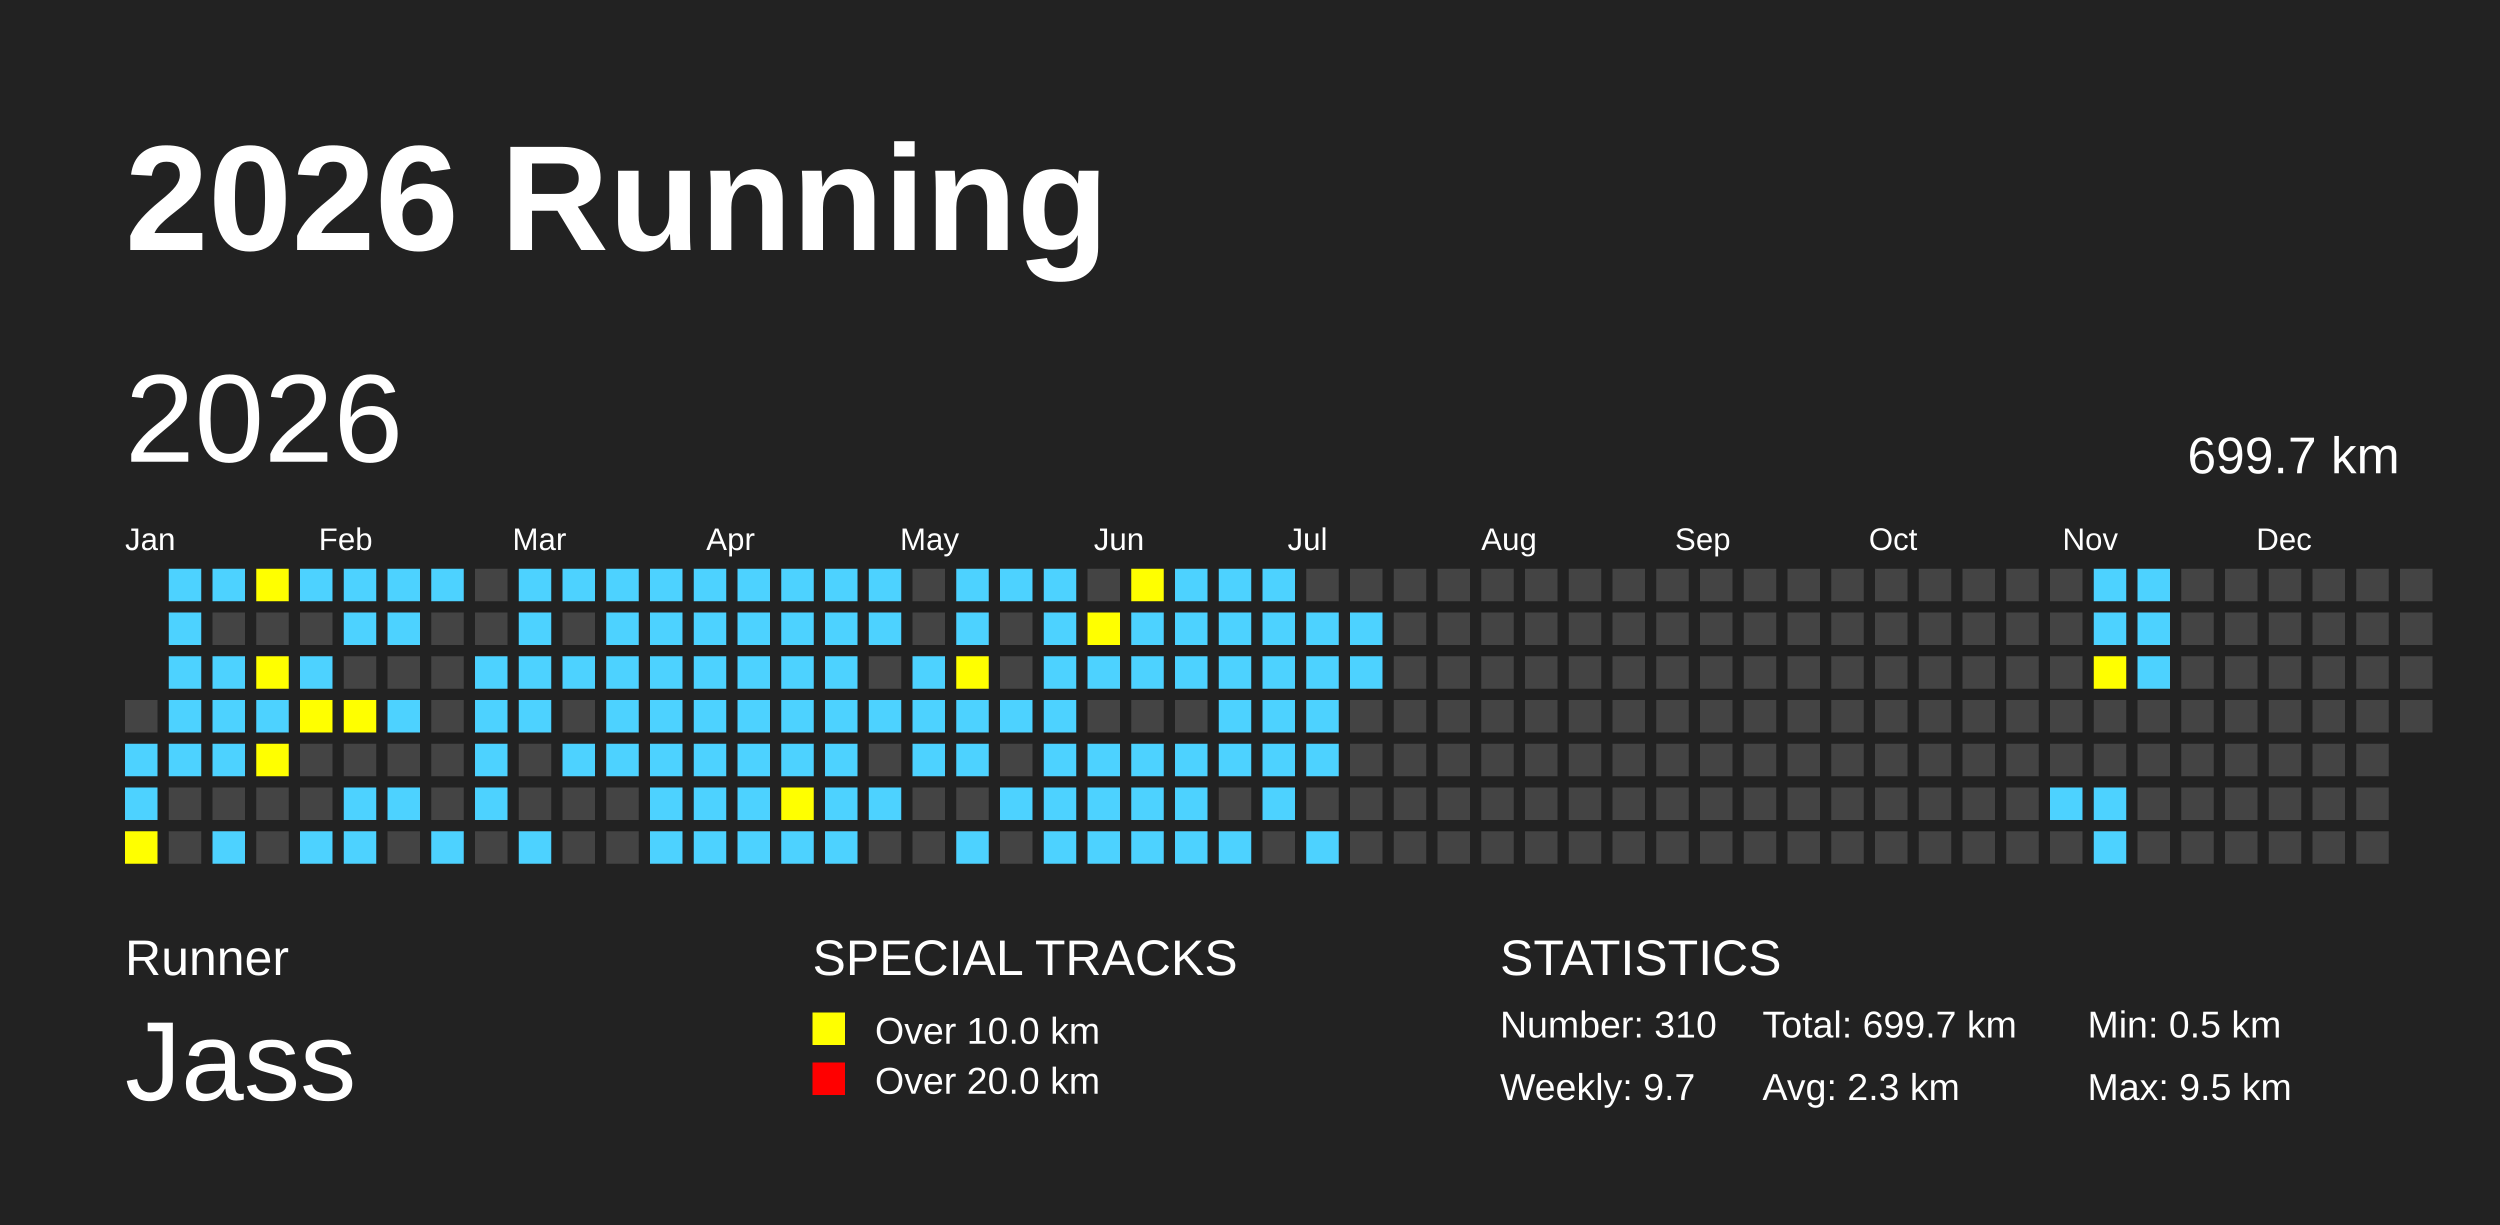
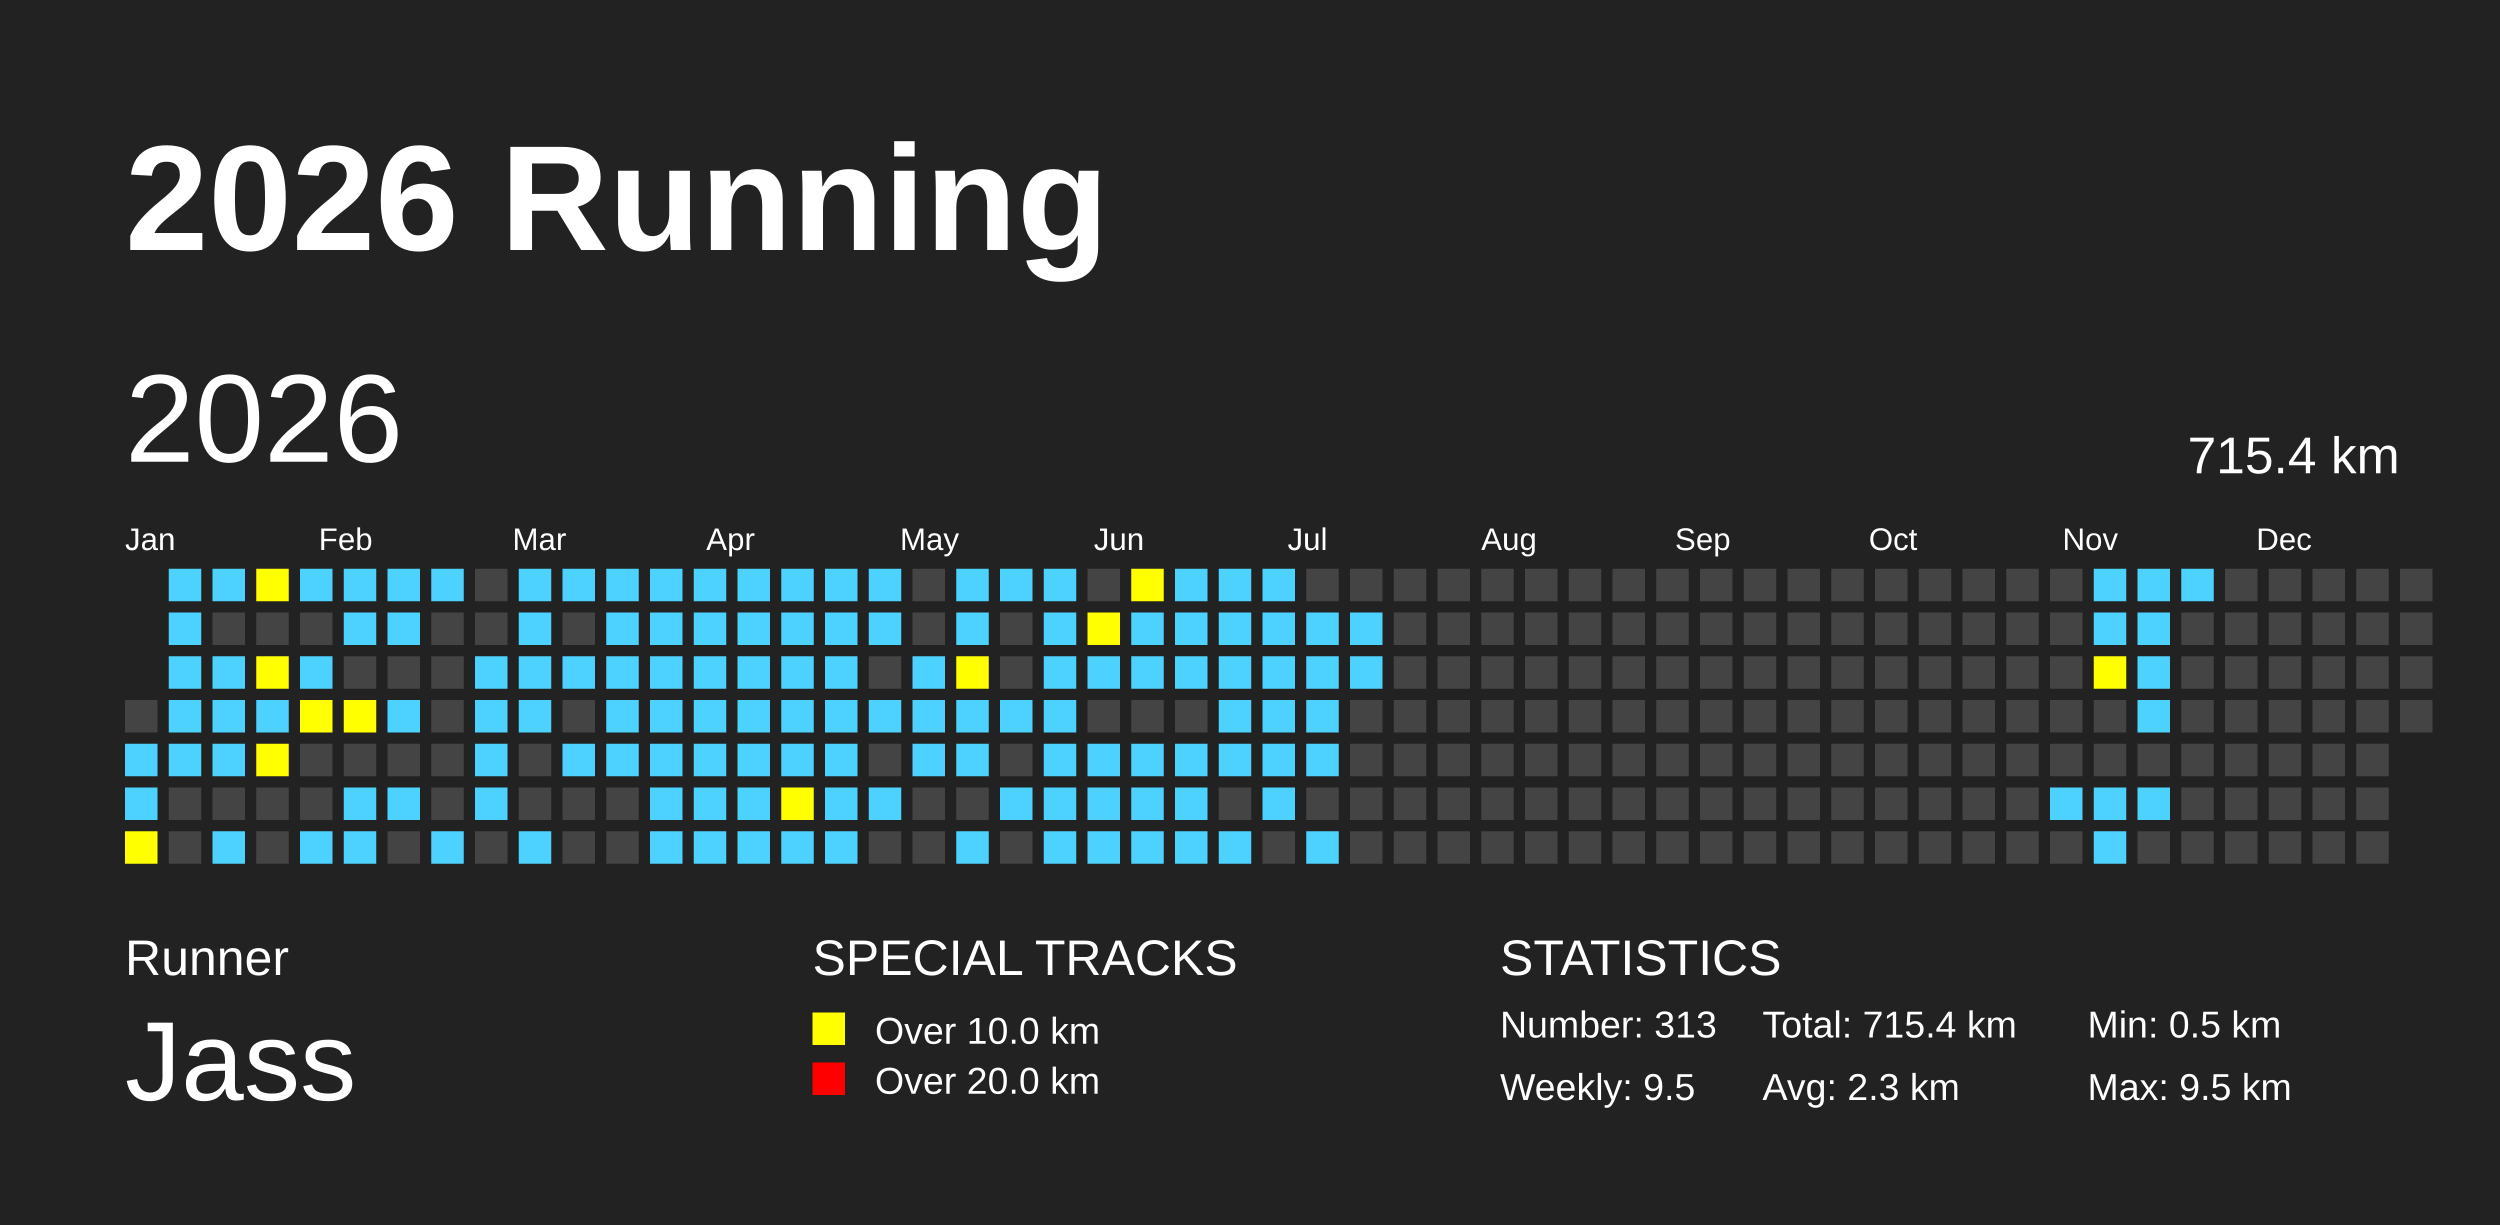
<svg xmlns="http://www.w3.org/2000/svg" baseProfile="full" height="98mm" version="1.1" viewBox="0,0,200,98" width="200mm">
  <defs />
  <rect fill="#222222" height="98" width="200" x="0" y="0" />
  <text fill="#FFFFFF" style="font-size:12px; font-family:Arial; font-weight:bold;" x="10" y="20">2026 Running</text>
  <text fill="#FFFFFF" style="font-size:4px; font-family:Arial" x="10" y="78">Runner</text>
  <text fill="#FFFFFF" style="font-size:9px; font-family:Arial" x="10" y="88">Jass</text>
  <text fill="#FFFFFF" style="font-size:4px; font-family:Arial" x="65" y="78">SPECIAL TRACKS</text>
  <rect fill="yellow" height="2.6" width="2.6" x="65" y="81" />
  <text fill="#FFFFFF" style="font-size:3px; font-family:Arial" x="70" y="83.5">Over 10.0 km</text>
  <rect fill="red" height="2.6" width="2.6" x="65" y="85" />
  <text fill="#FFFFFF" style="font-size:3px; font-family:Arial" x="70" y="87.5">Over 20.0 km</text>
  <text fill="#FFFFFF" style="font-size:4px; font-family:Arial" x="120" y="78">STATISTICS</text>
-   <text fill="#FFFFFF" style="font-size:3px; font-family:Arial" x="120" y="83">Number: 310</text>
-   <text fill="#FFFFFF" style="font-size:3px; font-family:Arial" x="120" y="88">Weekly: 9.7</text>
-   <text fill="#FFFFFF" style="font-size:3px; font-family:Arial" x="141" y="83">Total: 699.7 km</text>
+   <text fill="#FFFFFF" style="font-size:3px; font-family:Arial" x="120" y="83">Number: 313</text>
+   <text fill="#FFFFFF" style="font-size:3px; font-family:Arial" x="120" y="88">Weekly: 9.5</text>
+   <text fill="#FFFFFF" style="font-size:3px; font-family:Arial" x="141" y="83">Total: 715.4 km</text>
  <text fill="#FFFFFF" style="font-size:3px; font-family:Arial" x="141" y="88">Avg: 2.3 km</text>
  <text fill="#FFFFFF" style="font-size:3px; font-family:Arial" x="167" y="83">Min: 0.5 km</text>
  <text fill="#FFFFFF" style="font-size:3px; font-family:Arial" x="167" y="88">Max: 9.5 km</text>
  <text dominant-baseline="hanging" fill="#FFFFFF" style="font-size:10.0px; font-family:Arial;" x="10" y="30">2026</text>
-   <text dominant-baseline="hanging" fill="#FFFFFF" style="font-size:4.125px; font-family:Arial;" x="175" y="35">699.7 km</text>
+   <text dominant-baseline="hanging" fill="#FFFFFF" style="font-size:4.125px; font-family:Arial;" x="175" y="35">715.4 km</text>
  <text fill="#FFFFFF" style="font-size:2.5px; font-family:Arial" x="10.0" y="44">Jan</text>
  <text fill="#FFFFFF" style="font-size:2.5px; font-family:Arial" x="25.5" y="44">Feb</text>
  <text fill="#FFFFFF" style="font-size:2.5px; font-family:Arial" x="41.0" y="44">Mar</text>
  <text fill="#FFFFFF" style="font-size:2.5px; font-family:Arial" x="56.5" y="44">Apr</text>
  <text fill="#FFFFFF" style="font-size:2.5px; font-family:Arial" x="72.0" y="44">May</text>
  <text fill="#FFFFFF" style="font-size:2.5px; font-family:Arial" x="87.5" y="44">Jun</text>
  <text fill="#FFFFFF" style="font-size:2.5px; font-family:Arial" x="103.0" y="44">Jul</text>
  <text fill="#FFFFFF" style="font-size:2.5px; font-family:Arial" x="118.5" y="44">Aug</text>
  <text fill="#FFFFFF" style="font-size:2.5px; font-family:Arial" x="134.0" y="44">Sep</text>
  <text fill="#FFFFFF" style="font-size:2.5px; font-family:Arial" x="149.5" y="44">Oct</text>
  <text fill="#FFFFFF" style="font-size:2.5px; font-family:Arial" x="165.0" y="44">Nov</text>
  <text fill="#FFFFFF" style="font-size:2.5px; font-family:Arial" x="180.5" y="44">Dec</text>
  <rect fill="#444444" height="2.6" width="2.6" x="10.0" y="56.0" />
  <rect fill="#4DD2FF" height="2.6" width="2.6" x="10.0" y="59.5" />
  <rect fill="#4DD2FF" height="2.6" width="2.6" x="10.0" y="63.0" />
  <rect fill="yellow" height="2.6" width="2.6" x="10.0" y="66.5" />
  <rect fill="#4DD2FF" height="2.6" width="2.6" x="13.5" y="45.5" />
  <rect fill="#4DD2FF" height="2.6" width="2.6" x="13.5" y="49.0" />
  <rect fill="#4DD2FF" height="2.6" width="2.6" x="13.5" y="52.5" />
  <rect fill="#4DD2FF" height="2.6" width="2.6" x="13.5" y="56.0" />
  <rect fill="#4DD2FF" height="2.6" width="2.6" x="13.5" y="59.5" />
  <rect fill="#444444" height="2.6" width="2.6" x="13.5" y="63.0" />
  <rect fill="#444444" height="2.6" width="2.6" x="13.5" y="66.5" />
  <rect fill="#4DD2FF" height="2.6" width="2.6" x="17.0" y="45.5" />
  <rect fill="#444444" height="2.6" width="2.6" x="17.0" y="49.0" />
  <rect fill="#4DD2FF" height="2.6" width="2.6" x="17.0" y="52.5" />
  <rect fill="#4DD2FF" height="2.6" width="2.6" x="17.0" y="56.0" />
  <rect fill="#4DD2FF" height="2.6" width="2.6" x="17.0" y="59.5" />
  <rect fill="#444444" height="2.6" width="2.6" x="17.0" y="63.0" />
  <rect fill="#4DD2FF" height="2.6" width="2.6" x="17.0" y="66.5" />
  <rect fill="yellow" height="2.6" width="2.6" x="20.5" y="45.5" />
  <rect fill="#444444" height="2.6" width="2.6" x="20.5" y="49.0" />
  <rect fill="yellow" height="2.6" width="2.6" x="20.5" y="52.5" />
  <rect fill="#4DD2FF" height="2.6" width="2.6" x="20.5" y="56.0" />
  <rect fill="yellow" height="2.6" width="2.6" x="20.5" y="59.5" />
  <rect fill="#444444" height="2.6" width="2.6" x="20.5" y="63.0" />
  <rect fill="#444444" height="2.6" width="2.6" x="20.5" y="66.5" />
  <rect fill="#4DD2FF" height="2.6" width="2.6" x="24.0" y="45.5" />
  <rect fill="#444444" height="2.6" width="2.6" x="24.0" y="49.0" />
  <rect fill="#4DD2FF" height="2.6" width="2.6" x="24.0" y="52.5" />
  <rect fill="yellow" height="2.6" width="2.6" x="24.0" y="56.0" />
  <rect fill="#444444" height="2.6" width="2.6" x="24.0" y="59.5" />
  <rect fill="#444444" height="2.6" width="2.6" x="24.0" y="63.0" />
  <rect fill="#4DD2FF" height="2.6" width="2.6" x="24.0" y="66.5" />
  <rect fill="#4DD2FF" height="2.6" width="2.6" x="27.5" y="45.5" />
  <rect fill="#4DD2FF" height="2.6" width="2.6" x="27.5" y="49.0" />
  <rect fill="#444444" height="2.6" width="2.6" x="27.5" y="52.5" />
  <rect fill="yellow" height="2.6" width="2.6" x="27.5" y="56.0" />
  <rect fill="#444444" height="2.6" width="2.6" x="27.5" y="59.5" />
  <rect fill="#4DD2FF" height="2.6" width="2.6" x="27.5" y="63.0" />
  <rect fill="#4DD2FF" height="2.6" width="2.6" x="27.5" y="66.5" />
  <rect fill="#4DD2FF" height="2.6" width="2.6" x="31.0" y="45.5" />
  <rect fill="#4DD2FF" height="2.6" width="2.6" x="31.0" y="49.0" />
  <rect fill="#444444" height="2.6" width="2.6" x="31.0" y="52.5" />
  <rect fill="#4DD2FF" height="2.6" width="2.6" x="31.0" y="56.0" />
  <rect fill="#444444" height="2.6" width="2.6" x="31.0" y="59.5" />
  <rect fill="#4DD2FF" height="2.6" width="2.6" x="31.0" y="63.0" />
  <rect fill="#444444" height="2.6" width="2.6" x="31.0" y="66.5" />
  <rect fill="#4DD2FF" height="2.6" width="2.6" x="34.5" y="45.5" />
  <rect fill="#444444" height="2.6" width="2.6" x="34.5" y="49.0" />
  <rect fill="#444444" height="2.6" width="2.6" x="34.5" y="52.5" />
  <rect fill="#444444" height="2.6" width="2.6" x="34.5" y="56.0" />
  <rect fill="#444444" height="2.6" width="2.6" x="34.5" y="59.5" />
  <rect fill="#444444" height="2.6" width="2.6" x="34.5" y="63.0" />
  <rect fill="#4DD2FF" height="2.6" width="2.6" x="34.5" y="66.5" />
  <rect fill="#444444" height="2.6" width="2.6" x="38.0" y="45.5" />
  <rect fill="#444444" height="2.6" width="2.6" x="38.0" y="49.0" />
  <rect fill="#4DD2FF" height="2.6" width="2.6" x="38.0" y="52.5" />
  <rect fill="#4DD2FF" height="2.6" width="2.6" x="38.0" y="56.0" />
  <rect fill="#4DD2FF" height="2.6" width="2.6" x="38.0" y="59.5" />
  <rect fill="#4DD2FF" height="2.6" width="2.6" x="38.0" y="63.0" />
  <rect fill="#444444" height="2.6" width="2.6" x="38.0" y="66.5" />
  <rect fill="#4DD2FF" height="2.6" width="2.6" x="41.5" y="45.5" />
  <rect fill="#4DD2FF" height="2.6" width="2.6" x="41.5" y="49.0" />
  <rect fill="#4DD2FF" height="2.6" width="2.6" x="41.5" y="52.5" />
  <rect fill="#4DD2FF" height="2.6" width="2.6" x="41.5" y="56.0" />
  <rect fill="#444444" height="2.6" width="2.6" x="41.5" y="59.5" />
  <rect fill="#444444" height="2.6" width="2.6" x="41.5" y="63.0" />
  <rect fill="#4DD2FF" height="2.6" width="2.6" x="41.5" y="66.5" />
  <rect fill="#4DD2FF" height="2.6" width="2.6" x="45.0" y="45.5" />
  <rect fill="#444444" height="2.6" width="2.6" x="45.0" y="49.0" />
  <rect fill="#4DD2FF" height="2.6" width="2.6" x="45.0" y="52.5" />
  <rect fill="#444444" height="2.6" width="2.6" x="45.0" y="56.0" />
  <rect fill="#4DD2FF" height="2.6" width="2.6" x="45.0" y="59.5" />
  <rect fill="#444444" height="2.6" width="2.6" x="45.0" y="63.0" />
  <rect fill="#444444" height="2.6" width="2.6" x="45.0" y="66.5" />
  <rect fill="#4DD2FF" height="2.6" width="2.6" x="48.5" y="45.5" />
  <rect fill="#4DD2FF" height="2.6" width="2.6" x="48.5" y="49.0" />
  <rect fill="#4DD2FF" height="2.6" width="2.6" x="48.5" y="52.5" />
  <rect fill="#4DD2FF" height="2.6" width="2.6" x="48.5" y="56.0" />
  <rect fill="#4DD2FF" height="2.6" width="2.6" x="48.5" y="59.5" />
  <rect fill="#444444" height="2.6" width="2.6" x="48.5" y="63.0" />
  <rect fill="#444444" height="2.6" width="2.6" x="48.5" y="66.5" />
  <rect fill="#4DD2FF" height="2.6" width="2.6" x="52.0" y="45.5" />
  <rect fill="#4DD2FF" height="2.6" width="2.6" x="52.0" y="49.0" />
  <rect fill="#4DD2FF" height="2.6" width="2.6" x="52.0" y="52.5" />
  <rect fill="#4DD2FF" height="2.6" width="2.6" x="52.0" y="56.0" />
  <rect fill="#4DD2FF" height="2.6" width="2.6" x="52.0" y="59.5" />
  <rect fill="#4DD2FF" height="2.6" width="2.6" x="52.0" y="63.0" />
  <rect fill="#4DD2FF" height="2.6" width="2.6" x="52.0" y="66.5" />
  <rect fill="#4DD2FF" height="2.6" width="2.6" x="55.5" y="45.5" />
  <rect fill="#4DD2FF" height="2.6" width="2.6" x="55.5" y="49.0" />
  <rect fill="#4DD2FF" height="2.6" width="2.6" x="55.5" y="52.5" />
  <rect fill="#4DD2FF" height="2.6" width="2.6" x="55.5" y="56.0" />
  <rect fill="#4DD2FF" height="2.6" width="2.6" x="55.5" y="59.5" />
  <rect fill="#4DD2FF" height="2.6" width="2.6" x="55.5" y="63.0" />
  <rect fill="#4DD2FF" height="2.6" width="2.6" x="55.5" y="66.5" />
  <rect fill="#4DD2FF" height="2.6" width="2.6" x="59.0" y="45.5" />
  <rect fill="#4DD2FF" height="2.6" width="2.6" x="59.0" y="49.0" />
  <rect fill="#4DD2FF" height="2.6" width="2.6" x="59.0" y="52.5" />
  <rect fill="#4DD2FF" height="2.6" width="2.6" x="59.0" y="56.0" />
  <rect fill="#4DD2FF" height="2.6" width="2.6" x="59.0" y="59.5" />
  <rect fill="#4DD2FF" height="2.6" width="2.6" x="59.0" y="63.0" />
  <rect fill="#4DD2FF" height="2.6" width="2.6" x="59.0" y="66.5" />
  <rect fill="#4DD2FF" height="2.6" width="2.6" x="62.5" y="45.5" />
  <rect fill="#4DD2FF" height="2.6" width="2.6" x="62.5" y="49.0" />
  <rect fill="#4DD2FF" height="2.6" width="2.6" x="62.5" y="52.5" />
  <rect fill="#4DD2FF" height="2.6" width="2.6" x="62.5" y="56.0" />
  <rect fill="#4DD2FF" height="2.6" width="2.6" x="62.5" y="59.5" />
  <rect fill="yellow" height="2.6" width="2.6" x="62.5" y="63.0" />
  <rect fill="#4DD2FF" height="2.6" width="2.6" x="62.5" y="66.5" />
  <rect fill="#4DD2FF" height="2.6" width="2.6" x="66.0" y="45.5" />
  <rect fill="#4DD2FF" height="2.6" width="2.6" x="66.0" y="49.0" />
  <rect fill="#4DD2FF" height="2.6" width="2.6" x="66.0" y="52.5" />
  <rect fill="#4DD2FF" height="2.6" width="2.6" x="66.0" y="56.0" />
  <rect fill="#4DD2FF" height="2.6" width="2.6" x="66.0" y="59.5" />
  <rect fill="#4DD2FF" height="2.6" width="2.6" x="66.0" y="63.0" />
  <rect fill="#4DD2FF" height="2.6" width="2.6" x="66.0" y="66.5" />
  <rect fill="#4DD2FF" height="2.6" width="2.6" x="69.5" y="45.5" />
  <rect fill="#4DD2FF" height="2.6" width="2.6" x="69.5" y="49.0" />
  <rect fill="#444444" height="2.6" width="2.6" x="69.5" y="52.5" />
  <rect fill="#4DD2FF" height="2.6" width="2.6" x="69.5" y="56.0" />
  <rect fill="#444444" height="2.6" width="2.6" x="69.5" y="59.5" />
  <rect fill="#4DD2FF" height="2.6" width="2.6" x="69.5" y="63.0" />
  <rect fill="#444444" height="2.6" width="2.6" x="69.5" y="66.5" />
  <rect fill="#444444" height="2.6" width="2.6" x="73.0" y="45.5" />
  <rect fill="#444444" height="2.6" width="2.6" x="73.0" y="49.0" />
  <rect fill="#4DD2FF" height="2.6" width="2.6" x="73.0" y="52.5" />
  <rect fill="#4DD2FF" height="2.6" width="2.6" x="73.0" y="56.0" />
  <rect fill="#4DD2FF" height="2.6" width="2.6" x="73.0" y="59.5" />
  <rect fill="#444444" height="2.6" width="2.6" x="73.0" y="63.0" />
  <rect fill="#444444" height="2.6" width="2.6" x="73.0" y="66.5" />
  <rect fill="#4DD2FF" height="2.6" width="2.6" x="76.5" y="45.5" />
  <rect fill="#4DD2FF" height="2.6" width="2.6" x="76.5" y="49.0" />
  <rect fill="yellow" height="2.6" width="2.6" x="76.5" y="52.5" />
  <rect fill="#4DD2FF" height="2.6" width="2.6" x="76.5" y="56.0" />
  <rect fill="#4DD2FF" height="2.6" width="2.6" x="76.5" y="59.5" />
  <rect fill="#444444" height="2.6" width="2.6" x="76.5" y="63.0" />
  <rect fill="#4DD2FF" height="2.6" width="2.6" x="76.5" y="66.5" />
  <rect fill="#4DD2FF" height="2.6" width="2.6" x="80.0" y="45.5" />
  <rect fill="#444444" height="2.6" width="2.6" x="80.0" y="49.0" />
  <rect fill="#444444" height="2.6" width="2.6" x="80.0" y="52.5" />
  <rect fill="#4DD2FF" height="2.6" width="2.6" x="80.0" y="56.0" />
  <rect fill="#444444" height="2.6" width="2.6" x="80.0" y="59.5" />
  <rect fill="#4DD2FF" height="2.6" width="2.6" x="80.0" y="63.0" />
  <rect fill="#444444" height="2.6" width="2.6" x="80.0" y="66.5" />
  <rect fill="#4DD2FF" height="2.6" width="2.6" x="83.5" y="45.5" />
  <rect fill="#4DD2FF" height="2.6" width="2.6" x="83.5" y="49.0" />
  <rect fill="#4DD2FF" height="2.6" width="2.6" x="83.5" y="52.5" />
  <rect fill="#4DD2FF" height="2.6" width="2.6" x="83.5" y="56.0" />
  <rect fill="#4DD2FF" height="2.6" width="2.6" x="83.5" y="59.5" />
  <rect fill="#4DD2FF" height="2.6" width="2.6" x="83.5" y="63.0" />
  <rect fill="#4DD2FF" height="2.6" width="2.6" x="83.5" y="66.5" />
  <rect fill="#444444" height="2.6" width="2.6" x="87.0" y="45.5" />
  <rect fill="yellow" height="2.6" width="2.6" x="87.0" y="49.0" />
  <rect fill="#4DD2FF" height="2.6" width="2.6" x="87.0" y="52.5" />
  <rect fill="#444444" height="2.6" width="2.6" x="87.0" y="56.0" />
  <rect fill="#4DD2FF" height="2.6" width="2.6" x="87.0" y="59.5" />
  <rect fill="#4DD2FF" height="2.6" width="2.6" x="87.0" y="63.0" />
  <rect fill="#4DD2FF" height="2.6" width="2.6" x="87.0" y="66.5" />
  <rect fill="yellow" height="2.6" width="2.6" x="90.5" y="45.5" />
  <rect fill="#4DD2FF" height="2.6" width="2.6" x="90.5" y="49.0" />
  <rect fill="#4DD2FF" height="2.6" width="2.6" x="90.5" y="52.5" />
  <rect fill="#444444" height="2.6" width="2.6" x="90.5" y="56.0" />
  <rect fill="#4DD2FF" height="2.6" width="2.6" x="90.5" y="59.5" />
  <rect fill="#4DD2FF" height="2.6" width="2.6" x="90.5" y="63.0" />
  <rect fill="#4DD2FF" height="2.6" width="2.6" x="90.5" y="66.5" />
  <rect fill="#4DD2FF" height="2.6" width="2.6" x="94.0" y="45.5" />
  <rect fill="#4DD2FF" height="2.6" width="2.6" x="94.0" y="49.0" />
  <rect fill="#4DD2FF" height="2.6" width="2.6" x="94.0" y="52.5" />
  <rect fill="#444444" height="2.6" width="2.6" x="94.0" y="56.0" />
  <rect fill="#4DD2FF" height="2.6" width="2.6" x="94.0" y="59.5" />
  <rect fill="#4DD2FF" height="2.6" width="2.6" x="94.0" y="63.0" />
  <rect fill="#4DD2FF" height="2.6" width="2.6" x="94.0" y="66.5" />
  <rect fill="#4DD2FF" height="2.6" width="2.6" x="97.5" y="45.5" />
  <rect fill="#4DD2FF" height="2.6" width="2.6" x="97.5" y="49.0" />
  <rect fill="#4DD2FF" height="2.6" width="2.6" x="97.5" y="52.5" />
  <rect fill="#4DD2FF" height="2.6" width="2.6" x="97.5" y="56.0" />
  <rect fill="#4DD2FF" height="2.6" width="2.6" x="97.5" y="59.5" />
  <rect fill="#444444" height="2.6" width="2.6" x="97.5" y="63.0" />
  <rect fill="#4DD2FF" height="2.6" width="2.6" x="97.5" y="66.5" />
  <rect fill="#4DD2FF" height="2.6" width="2.6" x="101.0" y="45.5" />
  <rect fill="#4DD2FF" height="2.6" width="2.6" x="101.0" y="49.0" />
  <rect fill="#4DD2FF" height="2.6" width="2.6" x="101.0" y="52.5" />
  <rect fill="#4DD2FF" height="2.6" width="2.6" x="101.0" y="56.0" />
  <rect fill="#4DD2FF" height="2.6" width="2.6" x="101.0" y="59.5" />
  <rect fill="#4DD2FF" height="2.6" width="2.6" x="101.0" y="63.0" />
  <rect fill="#444444" height="2.6" width="2.6" x="101.0" y="66.5" />
  <rect fill="#444444" height="2.6" width="2.6" x="104.5" y="45.5" />
  <rect fill="#4DD2FF" height="2.6" width="2.6" x="104.5" y="49.0" />
  <rect fill="#4DD2FF" height="2.6" width="2.6" x="104.5" y="52.5" />
  <rect fill="#4DD2FF" height="2.6" width="2.6" x="104.5" y="56.0" />
  <rect fill="#4DD2FF" height="2.6" width="2.6" x="104.5" y="59.5" />
  <rect fill="#444444" height="2.6" width="2.6" x="104.5" y="63.0" />
  <rect fill="#4DD2FF" height="2.6" width="2.6" x="104.5" y="66.5" />
  <rect fill="#444444" height="2.6" width="2.6" x="108.0" y="45.5" />
  <rect fill="#4DD2FF" height="2.6" width="2.6" x="108.0" y="49.0" />
  <rect fill="#4DD2FF" height="2.6" width="2.6" x="108.0" y="52.5" />
  <rect fill="#444444" height="2.6" width="2.6" x="108.0" y="56.0" />
  <rect fill="#444444" height="2.6" width="2.6" x="108.0" y="59.5" />
  <rect fill="#444444" height="2.6" width="2.6" x="108.0" y="63.0" />
  <rect fill="#444444" height="2.6" width="2.6" x="108.0" y="66.5" />
  <rect fill="#444444" height="2.6" width="2.6" x="111.5" y="45.5" />
  <rect fill="#444444" height="2.6" width="2.6" x="111.5" y="49.0" />
  <rect fill="#444444" height="2.6" width="2.6" x="111.5" y="52.5" />
  <rect fill="#444444" height="2.6" width="2.6" x="111.5" y="56.0" />
  <rect fill="#444444" height="2.6" width="2.6" x="111.5" y="59.5" />
  <rect fill="#444444" height="2.6" width="2.6" x="111.5" y="63.0" />
  <rect fill="#444444" height="2.6" width="2.6" x="111.5" y="66.5" />
  <rect fill="#444444" height="2.6" width="2.6" x="115.0" y="45.5" />
  <rect fill="#444444" height="2.6" width="2.6" x="115.0" y="49.0" />
  <rect fill="#444444" height="2.6" width="2.6" x="115.0" y="52.5" />
  <rect fill="#444444" height="2.6" width="2.6" x="115.0" y="56.0" />
  <rect fill="#444444" height="2.6" width="2.6" x="115.0" y="59.5" />
  <rect fill="#444444" height="2.6" width="2.6" x="115.0" y="63.0" />
  <rect fill="#444444" height="2.6" width="2.6" x="115.0" y="66.5" />
  <rect fill="#444444" height="2.6" width="2.6" x="118.5" y="45.5" />
  <rect fill="#444444" height="2.6" width="2.6" x="118.5" y="49.0" />
  <rect fill="#444444" height="2.6" width="2.6" x="118.5" y="52.5" />
  <rect fill="#444444" height="2.6" width="2.6" x="118.5" y="56.0" />
  <rect fill="#444444" height="2.6" width="2.6" x="118.5" y="59.5" />
  <rect fill="#444444" height="2.6" width="2.6" x="118.5" y="63.0" />
  <rect fill="#444444" height="2.6" width="2.6" x="118.5" y="66.5" />
  <rect fill="#444444" height="2.6" width="2.6" x="122.0" y="45.5" />
  <rect fill="#444444" height="2.6" width="2.6" x="122.0" y="49.0" />
  <rect fill="#444444" height="2.6" width="2.6" x="122.0" y="52.5" />
  <rect fill="#444444" height="2.6" width="2.6" x="122.0" y="56.0" />
  <rect fill="#444444" height="2.6" width="2.6" x="122.0" y="59.5" />
  <rect fill="#444444" height="2.6" width="2.6" x="122.0" y="63.0" />
  <rect fill="#444444" height="2.6" width="2.6" x="122.0" y="66.5" />
  <rect fill="#444444" height="2.6" width="2.6" x="125.5" y="45.5" />
  <rect fill="#444444" height="2.6" width="2.6" x="125.5" y="49.0" />
  <rect fill="#444444" height="2.6" width="2.6" x="125.5" y="52.5" />
  <rect fill="#444444" height="2.6" width="2.6" x="125.5" y="56.0" />
  <rect fill="#444444" height="2.6" width="2.6" x="125.5" y="59.5" />
  <rect fill="#444444" height="2.6" width="2.6" x="125.5" y="63.0" />
  <rect fill="#444444" height="2.6" width="2.6" x="125.5" y="66.5" />
  <rect fill="#444444" height="2.6" width="2.6" x="129.0" y="45.5" />
  <rect fill="#444444" height="2.6" width="2.6" x="129.0" y="49.0" />
  <rect fill="#444444" height="2.6" width="2.6" x="129.0" y="52.5" />
  <rect fill="#444444" height="2.6" width="2.6" x="129.0" y="56.0" />
  <rect fill="#444444" height="2.6" width="2.6" x="129.0" y="59.5" />
  <rect fill="#444444" height="2.6" width="2.6" x="129.0" y="63.0" />
  <rect fill="#444444" height="2.6" width="2.6" x="129.0" y="66.5" />
  <rect fill="#444444" height="2.6" width="2.6" x="132.5" y="45.5" />
  <rect fill="#444444" height="2.6" width="2.6" x="132.5" y="49.0" />
  <rect fill="#444444" height="2.6" width="2.6" x="132.5" y="52.5" />
  <rect fill="#444444" height="2.6" width="2.6" x="132.5" y="56.0" />
  <rect fill="#444444" height="2.6" width="2.6" x="132.5" y="59.5" />
  <rect fill="#444444" height="2.6" width="2.6" x="132.5" y="63.0" />
  <rect fill="#444444" height="2.6" width="2.6" x="132.5" y="66.5" />
  <rect fill="#444444" height="2.6" width="2.6" x="136.0" y="45.5" />
  <rect fill="#444444" height="2.6" width="2.6" x="136.0" y="49.0" />
  <rect fill="#444444" height="2.6" width="2.6" x="136.0" y="52.5" />
  <rect fill="#444444" height="2.6" width="2.6" x="136.0" y="56.0" />
  <rect fill="#444444" height="2.6" width="2.6" x="136.0" y="59.5" />
  <rect fill="#444444" height="2.6" width="2.6" x="136.0" y="63.0" />
  <rect fill="#444444" height="2.6" width="2.6" x="136.0" y="66.5" />
  <rect fill="#444444" height="2.6" width="2.6" x="139.5" y="45.5" />
  <rect fill="#444444" height="2.6" width="2.6" x="139.5" y="49.0" />
  <rect fill="#444444" height="2.6" width="2.6" x="139.5" y="52.5" />
  <rect fill="#444444" height="2.6" width="2.6" x="139.5" y="56.0" />
  <rect fill="#444444" height="2.6" width="2.6" x="139.5" y="59.5" />
  <rect fill="#444444" height="2.6" width="2.6" x="139.5" y="63.0" />
  <rect fill="#444444" height="2.6" width="2.6" x="139.5" y="66.5" />
  <rect fill="#444444" height="2.6" width="2.6" x="143.0" y="45.5" />
  <rect fill="#444444" height="2.6" width="2.6" x="143.0" y="49.0" />
  <rect fill="#444444" height="2.6" width="2.6" x="143.0" y="52.5" />
  <rect fill="#444444" height="2.6" width="2.6" x="143.0" y="56.0" />
  <rect fill="#444444" height="2.6" width="2.6" x="143.0" y="59.5" />
  <rect fill="#444444" height="2.6" width="2.6" x="143.0" y="63.0" />
  <rect fill="#444444" height="2.6" width="2.6" x="143.0" y="66.5" />
  <rect fill="#444444" height="2.6" width="2.6" x="146.5" y="45.5" />
  <rect fill="#444444" height="2.6" width="2.6" x="146.5" y="49.0" />
  <rect fill="#444444" height="2.6" width="2.6" x="146.5" y="52.5" />
  <rect fill="#444444" height="2.6" width="2.6" x="146.5" y="56.0" />
  <rect fill="#444444" height="2.6" width="2.6" x="146.5" y="59.5" />
  <rect fill="#444444" height="2.6" width="2.6" x="146.5" y="63.0" />
  <rect fill="#444444" height="2.6" width="2.6" x="146.5" y="66.5" />
  <rect fill="#444444" height="2.6" width="2.6" x="150.0" y="45.5" />
  <rect fill="#444444" height="2.6" width="2.6" x="150.0" y="49.0" />
  <rect fill="#444444" height="2.6" width="2.6" x="150.0" y="52.5" />
  <rect fill="#444444" height="2.6" width="2.6" x="150.0" y="56.0" />
  <rect fill="#444444" height="2.6" width="2.6" x="150.0" y="59.5" />
  <rect fill="#444444" height="2.6" width="2.6" x="150.0" y="63.0" />
  <rect fill="#444444" height="2.6" width="2.6" x="150.0" y="66.5" />
  <rect fill="#444444" height="2.6" width="2.6" x="153.5" y="45.5" />
  <rect fill="#444444" height="2.6" width="2.6" x="153.5" y="49.0" />
  <rect fill="#444444" height="2.6" width="2.6" x="153.5" y="52.5" />
  <rect fill="#444444" height="2.6" width="2.6" x="153.5" y="56.0" />
  <rect fill="#444444" height="2.6" width="2.6" x="153.5" y="59.5" />
  <rect fill="#444444" height="2.6" width="2.6" x="153.5" y="63.0" />
  <rect fill="#444444" height="2.6" width="2.6" x="153.5" y="66.5" />
  <rect fill="#444444" height="2.6" width="2.6" x="157.0" y="45.5" />
  <rect fill="#444444" height="2.6" width="2.6" x="157.0" y="49.0" />
  <rect fill="#444444" height="2.6" width="2.6" x="157.0" y="52.5" />
  <rect fill="#444444" height="2.6" width="2.6" x="157.0" y="56.0" />
  <rect fill="#444444" height="2.6" width="2.6" x="157.0" y="59.5" />
  <rect fill="#444444" height="2.6" width="2.6" x="157.0" y="63.0" />
  <rect fill="#444444" height="2.6" width="2.6" x="157.0" y="66.5" />
  <rect fill="#444444" height="2.6" width="2.6" x="160.5" y="45.5" />
  <rect fill="#444444" height="2.6" width="2.6" x="160.5" y="49.0" />
  <rect fill="#444444" height="2.6" width="2.6" x="160.5" y="52.5" />
  <rect fill="#444444" height="2.6" width="2.6" x="160.5" y="56.0" />
  <rect fill="#444444" height="2.6" width="2.6" x="160.5" y="59.5" />
  <rect fill="#444444" height="2.6" width="2.6" x="160.5" y="63.0" />
  <rect fill="#444444" height="2.6" width="2.6" x="160.5" y="66.5" />
  <rect fill="#444444" height="2.6" width="2.6" x="164.0" y="45.5" />
  <rect fill="#444444" height="2.6" width="2.6" x="164.0" y="49.0" />
  <rect fill="#444444" height="2.6" width="2.6" x="164.0" y="52.5" />
  <rect fill="#444444" height="2.6" width="2.6" x="164.0" y="56.0" />
  <rect fill="#444444" height="2.6" width="2.6" x="164.0" y="59.5" />
  <rect fill="#4DD2FF" height="2.6" width="2.6" x="164.0" y="63.0" />
  <rect fill="#444444" height="2.6" width="2.6" x="164.0" y="66.5" />
  <rect fill="#4DD2FF" height="2.6" width="2.6" x="167.5" y="45.5" />
  <rect fill="#4DD2FF" height="2.6" width="2.6" x="167.5" y="49.0" />
  <rect fill="yellow" height="2.6" width="2.6" x="167.5" y="52.5" />
  <rect fill="#444444" height="2.6" width="2.6" x="167.5" y="56.0" />
  <rect fill="#444444" height="2.6" width="2.6" x="167.5" y="59.5" />
  <rect fill="#4DD2FF" height="2.6" width="2.6" x="167.5" y="63.0" />
  <rect fill="#4DD2FF" height="2.6" width="2.6" x="167.5" y="66.5" />
  <rect fill="#4DD2FF" height="2.6" width="2.6" x="171.0" y="45.5" />
  <rect fill="#4DD2FF" height="2.6" width="2.6" x="171.0" y="49.0" />
  <rect fill="#4DD2FF" height="2.6" width="2.6" x="171.0" y="52.5" />
-   <rect fill="#444444" height="2.6" width="2.6" x="171.0" y="56.0" />
+   <rect fill="#4DD2FF" height="2.6" width="2.6" x="171.0" y="56.0" />
  <rect fill="#444444" height="2.6" width="2.6" x="171.0" y="59.5" />
-   <rect fill="#444444" height="2.6" width="2.6" x="171.0" y="63.0" />
+   <rect fill="#4DD2FF" height="2.6" width="2.6" x="171.0" y="63.0" />
  <rect fill="#444444" height="2.6" width="2.6" x="171.0" y="66.5" />
-   <rect fill="#444444" height="2.6" width="2.6" x="174.5" y="45.5" />
+   <rect fill="#4DD2FF" height="2.6" width="2.6" x="174.5" y="45.5" />
  <rect fill="#444444" height="2.6" width="2.6" x="174.5" y="49.0" />
  <rect fill="#444444" height="2.6" width="2.6" x="174.5" y="52.5" />
  <rect fill="#444444" height="2.6" width="2.6" x="174.5" y="56.0" />
  <rect fill="#444444" height="2.6" width="2.6" x="174.5" y="59.5" />
  <rect fill="#444444" height="2.6" width="2.6" x="174.5" y="63.0" />
  <rect fill="#444444" height="2.6" width="2.6" x="174.5" y="66.5" />
  <rect fill="#444444" height="2.6" width="2.6" x="178.0" y="45.5" />
  <rect fill="#444444" height="2.6" width="2.6" x="178.0" y="49.0" />
  <rect fill="#444444" height="2.6" width="2.6" x="178.0" y="52.5" />
  <rect fill="#444444" height="2.6" width="2.6" x="178.0" y="56.0" />
  <rect fill="#444444" height="2.6" width="2.6" x="178.0" y="59.5" />
  <rect fill="#444444" height="2.6" width="2.6" x="178.0" y="63.0" />
  <rect fill="#444444" height="2.6" width="2.6" x="178.0" y="66.5" />
  <rect fill="#444444" height="2.6" width="2.6" x="181.5" y="45.5" />
  <rect fill="#444444" height="2.6" width="2.6" x="181.5" y="49.0" />
  <rect fill="#444444" height="2.6" width="2.6" x="181.5" y="52.5" />
  <rect fill="#444444" height="2.6" width="2.6" x="181.5" y="56.0" />
  <rect fill="#444444" height="2.6" width="2.6" x="181.5" y="59.5" />
  <rect fill="#444444" height="2.6" width="2.6" x="181.5" y="63.0" />
  <rect fill="#444444" height="2.6" width="2.6" x="181.5" y="66.5" />
  <rect fill="#444444" height="2.6" width="2.6" x="185.0" y="45.5" />
  <rect fill="#444444" height="2.6" width="2.6" x="185.0" y="49.0" />
  <rect fill="#444444" height="2.6" width="2.6" x="185.0" y="52.5" />
  <rect fill="#444444" height="2.6" width="2.6" x="185.0" y="56.0" />
  <rect fill="#444444" height="2.6" width="2.6" x="185.0" y="59.5" />
  <rect fill="#444444" height="2.6" width="2.6" x="185.0" y="63.0" />
  <rect fill="#444444" height="2.6" width="2.6" x="185.0" y="66.5" />
  <rect fill="#444444" height="2.6" width="2.6" x="188.5" y="45.5" />
  <rect fill="#444444" height="2.6" width="2.6" x="188.5" y="49.0" />
  <rect fill="#444444" height="2.6" width="2.6" x="188.5" y="52.5" />
  <rect fill="#444444" height="2.6" width="2.6" x="188.5" y="56.0" />
  <rect fill="#444444" height="2.6" width="2.6" x="188.5" y="59.5" />
  <rect fill="#444444" height="2.6" width="2.6" x="188.5" y="63.0" />
  <rect fill="#444444" height="2.6" width="2.6" x="188.5" y="66.5" />
  <rect fill="#444444" height="2.6" width="2.6" x="192.0" y="45.5" />
  <rect fill="#444444" height="2.6" width="2.6" x="192.0" y="49.0" />
  <rect fill="#444444" height="2.6" width="2.6" x="192.0" y="52.5" />
  <rect fill="#444444" height="2.6" width="2.6" x="192.0" y="56.0" />
</svg>
